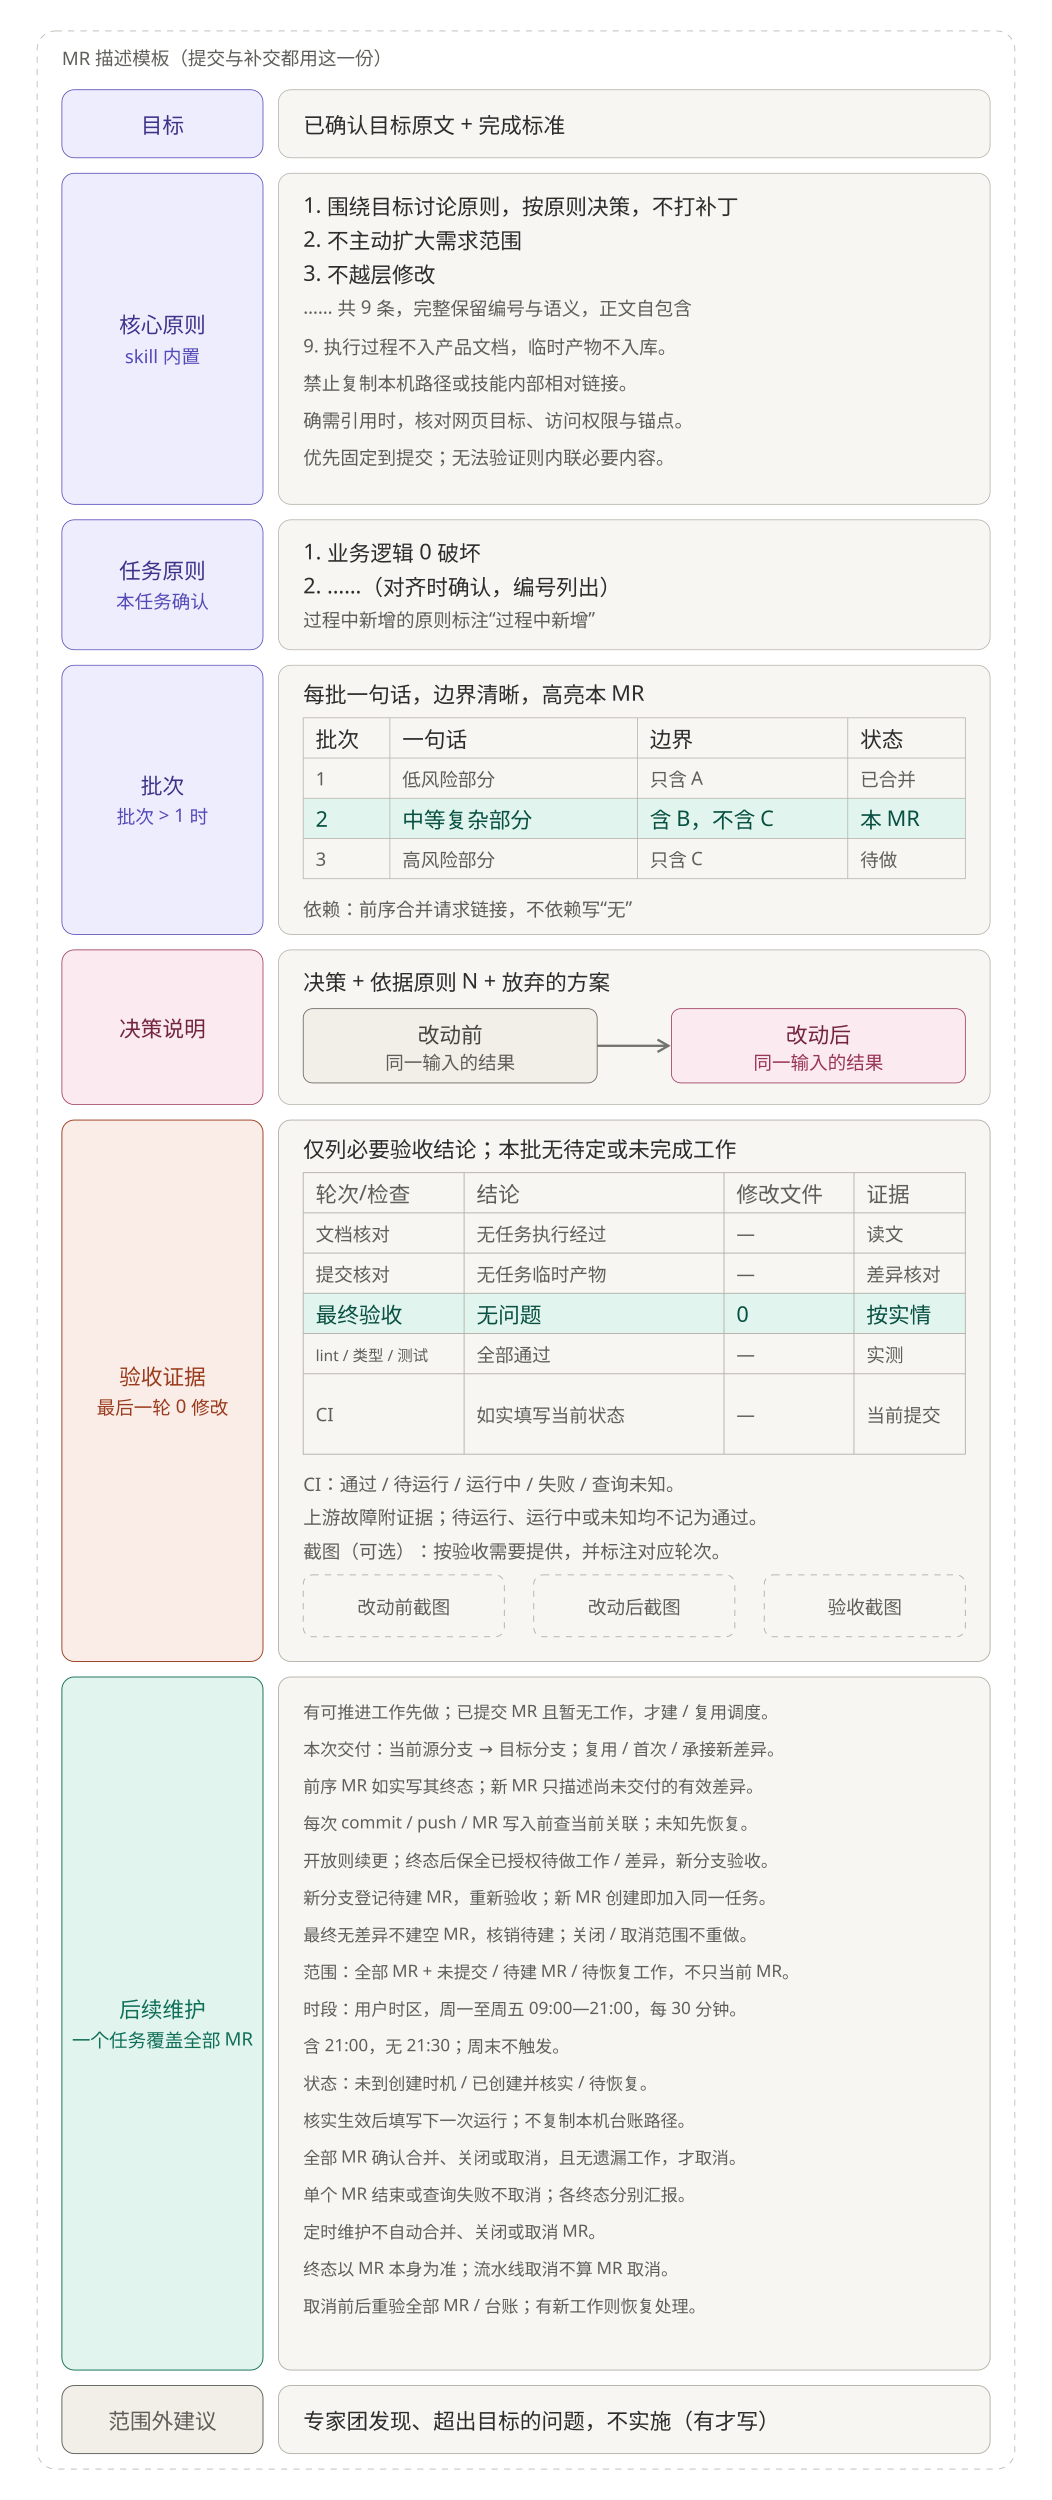
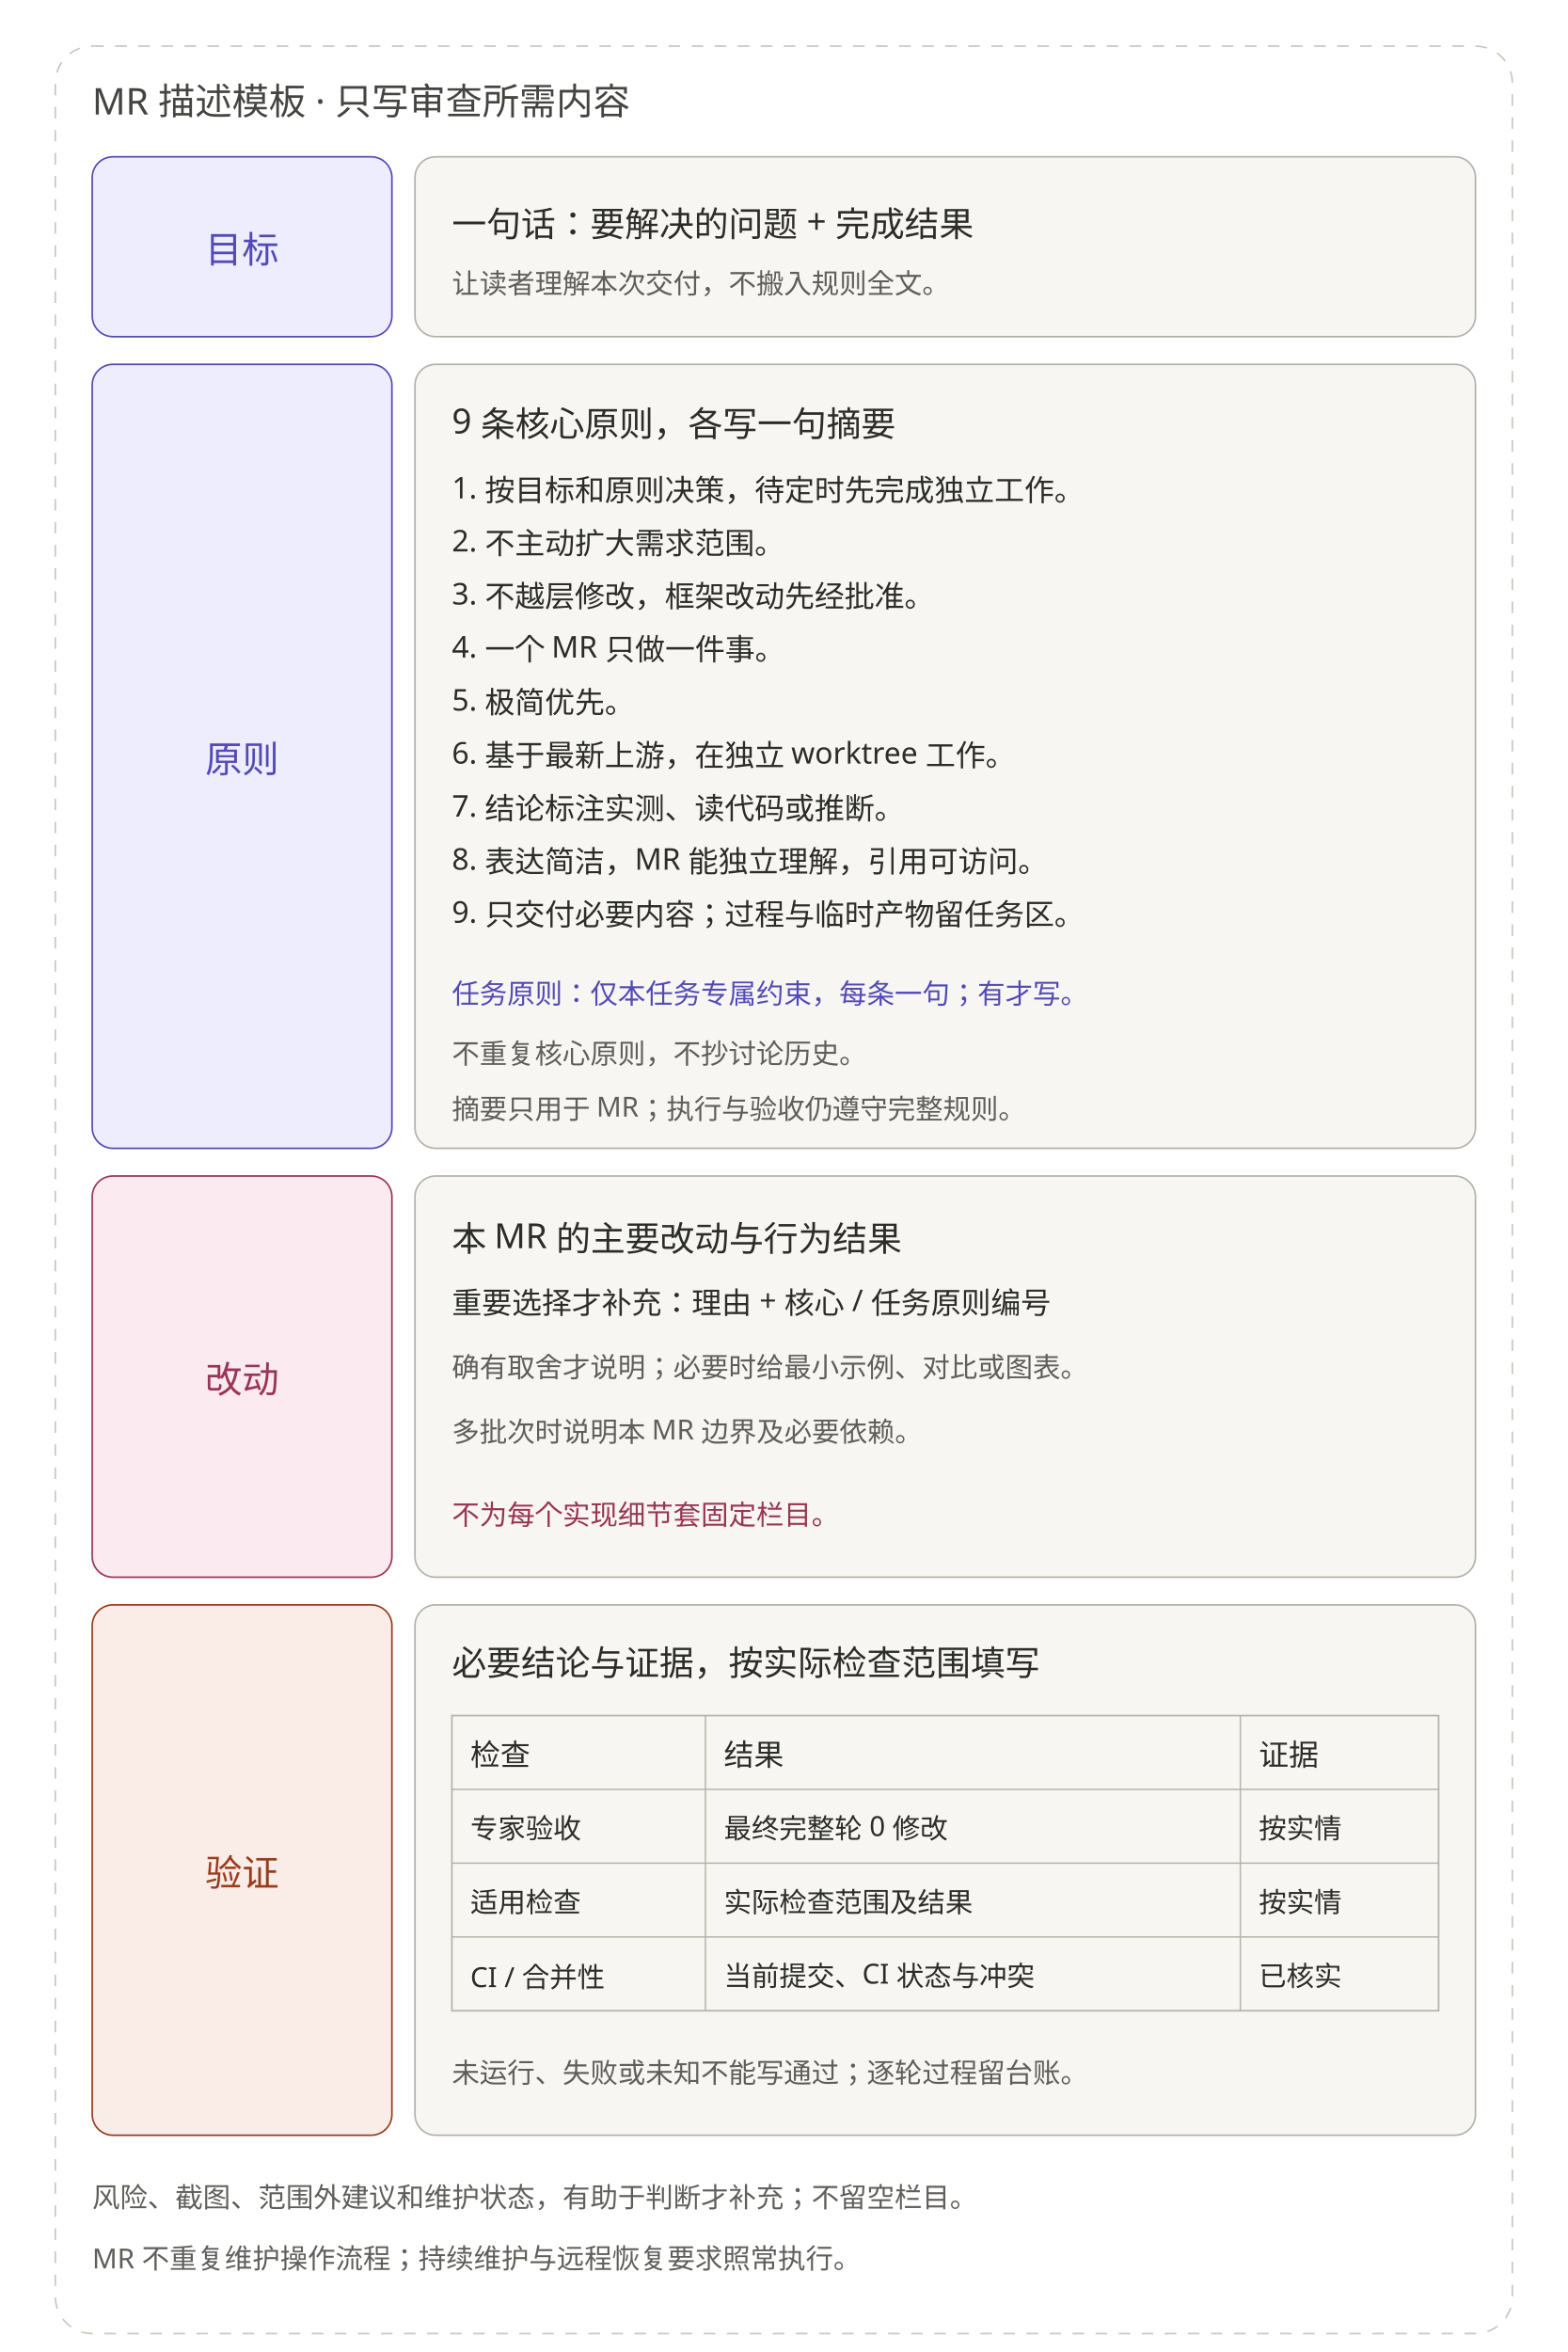
- <svg xmlns="http://www.w3.org/2000/svg" width="680" height="1616" viewBox="0 0 680 1616" role="img">
-   <defs>
-     <marker id="arrow" viewBox="0 0 10 10" refX="8" refY="5" markerWidth="6" markerHeight="6" orient="auto-start-reverse">
-       <path d="M2 1L8 5L2 9" fill="none" stroke="#73726C" stroke-width="1.5" stroke-linecap="round" stroke-linejoin="round" style="stroke:#73726C;stroke-width:1.5;fill:none;stroke-opacity:1" stroke-opacity="1" />
-     </marker>
-   </defs>
-   <rect x="0" y="0" width="680" height="1616" fill="#FFFFFF" style="fill:#FFFFFF" />
-   <rect x="24" y="20" width="632" height="1576" rx="12" fill="none" stroke="#B4B2A9" stroke-width="0.5" stroke-dasharray="4 4" style="stroke:#B4B2A9;stroke-width:0.5;stroke-dasharray:4 4;fill:none;stroke-opacity:1" stroke-opacity="1" />
-   <text x="40" y="42" text-anchor="start" font-size="12px" fill="#5F5E5A" font-family="STHeiti" style="fill:#5F5E5A;font-size:12px;font-family:STHeiti">MR 描述模板（提交与补交都用这一份）</text>
-   <g>
-     <rect x="40" y="58" width="130" height="44" rx="8" stroke-width="0.5" fill="#EEEDFE" stroke="#534AB7" style="stroke:#534AB7;stroke-width:0.5;fill:#EEEDFE;stroke-opacity:1" stroke-opacity="1" />
-     <text x="105" y="80" text-anchor="middle" dominant-baseline="central" font-size="14px" font-weight="500" fill="#3C3489" font-family="STHeiti" style="fill:#3C3489;font-size:14px;font-weight:500;font-family:STHeiti">目标</text>
-   </g>
-   <rect x="180" y="58" width="460" height="44" rx="8" stroke-width="0.5" fill="#F7F6F2" stroke="#B4B2A9" style="stroke:#B4B2A9;stroke-width:0.5;fill:#F7F6F2;stroke-opacity:1" stroke-opacity="1" />
-   <text x="196" y="80" text-anchor="start" dominant-baseline="central" font-size="14px" fill="#2C2C2A" font-family="STHeiti" style="fill:#2C2C2A;font-size:14px;font-family:STHeiti">已确认目标原文 + 完成标准</text>
-   <g>
-     <rect x="40" y="112" width="130" height="214" rx="8" stroke-width="0.5" fill="#EEEDFE" stroke="#534AB7" style="stroke:#534AB7;stroke-width:0.5;fill:#EEEDFE;stroke-opacity:1" stroke-opacity="1" />
-     <text x="105" y="209" text-anchor="middle" dominant-baseline="central" font-size="14px" font-weight="500" fill="#3C3489" font-family="STHeiti" style="fill:#3C3489;font-size:14px;font-weight:500;font-family:STHeiti">核心原则</text>
-     <text x="105" y="229" text-anchor="middle" dominant-baseline="central" font-size="12px" fill="#534AB7" font-family="STHeiti" style="fill:#534AB7;font-size:12px;font-family:STHeiti">skill 内置</text>
-   </g>
-   <rect x="180" y="112" width="460" height="214" rx="8" stroke-width="0.5" fill="#F7F6F2" stroke="#B4B2A9" style="stroke:#B4B2A9;stroke-width:0.5;fill:#F7F6F2;stroke-opacity:1" stroke-opacity="1" />
-   <text x="196" y="132" text-anchor="start" dominant-baseline="central" font-size="14px" fill="#2C2C2A" font-family="STHeiti" style="fill:#2C2C2A;font-size:14px;font-family:STHeiti">1. 围绕目标讨论原则，按原则决策，不打补丁</text>
-   <text x="196" y="154" text-anchor="start" dominant-baseline="central" font-size="14px" fill="#2C2C2A" font-family="STHeiti" style="fill:#2C2C2A;font-size:14px;font-family:STHeiti">2. 不主动扩大需求范围</text>
-   <text x="196" y="176" text-anchor="start" dominant-baseline="central" font-size="14px" fill="#2C2C2A" font-family="STHeiti" style="fill:#2C2C2A;font-size:14px;font-family:STHeiti">3. 不越层修改</text>
-   <text x="196" y="198" text-anchor="start" dominant-baseline="central" font-size="12px" fill="#5F5E5A" font-family="STHeiti" style="fill:#5F5E5A;font-size:12px;font-family:STHeiti">…… 共 9 条，完整保留编号与语义，正文自包含</text>
-   <g>
-     <rect x="40" y="336" width="130" height="84" rx="8" stroke-width="0.5" fill="#EEEDFE" stroke="#534AB7" style="stroke:#534AB7;stroke-width:0.5;fill:#EEEDFE;stroke-opacity:1" stroke-opacity="1" />
-     <text x="105" y="368" text-anchor="middle" dominant-baseline="central" font-size="14px" font-weight="500" fill="#3C3489" font-family="STHeiti" style="fill:#3C3489;font-size:14px;font-weight:500;font-family:STHeiti">任务原则</text>
-     <text x="105" y="388" text-anchor="middle" dominant-baseline="central" font-size="12px" fill="#534AB7" font-family="STHeiti" style="fill:#534AB7;font-size:12px;font-family:STHeiti">本任务确认</text>
-   </g>
-   <rect x="180" y="336" width="460" height="84" rx="8" stroke-width="0.5" fill="#F7F6F2" stroke="#B4B2A9" style="stroke:#B4B2A9;stroke-width:0.5;fill:#F7F6F2;stroke-opacity:1" stroke-opacity="1" />
-   <text x="196" y="356" text-anchor="start" dominant-baseline="central" font-size="14px" fill="#2C2C2A" font-family="STHeiti" style="fill:#2C2C2A;font-size:14px;font-family:STHeiti">1. 业务逻辑 0 破坏</text>
-   <text x="196" y="378" text-anchor="start" dominant-baseline="central" font-size="14px" fill="#2C2C2A" font-family="STHeiti" style="fill:#2C2C2A;font-size:14px;font-family:STHeiti">2. ……（对齐时确认，编号列出）</text>
-   <text x="196" y="400" text-anchor="start" dominant-baseline="central" font-size="12px" fill="#5F5E5A" font-family="STHeiti" style="fill:#5F5E5A;font-size:12px;font-family:STHeiti">过程中新增的原则标注“过程中新增”</text>
-   <g>
-     <rect x="40" y="430" width="130" height="174" rx="8" stroke-width="0.5" fill="#EEEDFE" stroke="#534AB7" style="stroke:#534AB7;stroke-width:0.5;fill:#EEEDFE;stroke-opacity:1" stroke-opacity="1" />
-     <text x="105" y="507" text-anchor="middle" dominant-baseline="central" font-size="14px" font-weight="500" fill="#3C3489" font-family="STHeiti" style="fill:#3C3489;font-size:14px;font-weight:500;font-family:STHeiti">批次</text>
-     <text x="105" y="527" text-anchor="middle" dominant-baseline="central" font-size="12px" fill="#534AB7" font-family="STHeiti" style="fill:#534AB7;font-size:12px;font-family:STHeiti">批次 &gt; 1 时</text>
-   </g>
-   <rect x="180" y="430" width="460" height="174" rx="8" stroke-width="0.5" fill="#F7F6F2" stroke="#B4B2A9" style="stroke:#B4B2A9;stroke-width:0.5;fill:#F7F6F2;stroke-opacity:1" stroke-opacity="1" />
-   <text x="196" y="448" text-anchor="start" dominant-baseline="central" font-size="14px" fill="#2C2C2A" font-family="STHeiti" style="fill:#2C2C2A;font-size:14px;font-family:STHeiti">每批一句话，边界清晰，高亮本 MR</text>
-   <rect x="196" y="516" width="428" height="26" stroke-width="0" fill="#E1F5EE" stroke="#0F6E56" style="stroke:#0F6E56;stroke-width:0;fill:#E1F5EE;stroke-opacity:1" stroke-opacity="1" />
-   <rect x="196" y="464" width="428" height="104" stroke="#B4B2A9" stroke-width="0.5" fill="none" style="stroke:#B4B2A9;stroke-width:0.5;fill:none;stroke-opacity:1" stroke-opacity="1" />
-   <line x1="196" y1="490" x2="624" y2="490" stroke="#B4B2A9" stroke-width="0.5" fill="none" style="stroke:#B4B2A9;stroke-width:0.5;fill:none;stroke-opacity:1" stroke-opacity="1" />
-   <line x1="196" y1="516" x2="624" y2="516" stroke="#B4B2A9" stroke-width="0.5" fill="none" style="stroke:#B4B2A9;stroke-width:0.5;fill:none;stroke-opacity:1" stroke-opacity="1" />
-   <line x1="196" y1="542" x2="624" y2="542" stroke="#B4B2A9" stroke-width="0.5" fill="none" style="stroke:#B4B2A9;stroke-width:0.5;fill:none;stroke-opacity:1" stroke-opacity="1" />
-   <line x1="252" y1="464" x2="252" y2="568" stroke="#B4B2A9" stroke-width="0.5" fill="none" style="stroke:#B4B2A9;stroke-width:0.5;fill:none;stroke-opacity:1" stroke-opacity="1" />
-   <line x1="412" y1="464" x2="412" y2="568" stroke="#B4B2A9" stroke-width="0.5" fill="none" style="stroke:#B4B2A9;stroke-width:0.5;fill:none;stroke-opacity:1" stroke-opacity="1" />
-   <line x1="548" y1="464" x2="548" y2="568" stroke="#B4B2A9" stroke-width="0.5" fill="none" style="stroke:#B4B2A9;stroke-width:0.5;fill:none;stroke-opacity:1" stroke-opacity="1" />
-   <text x="204" y="477" dominant-baseline="central" font-size="14px" font-weight="500" fill="#2C2C2A" font-family="STHeiti" style="fill:#2C2C2A;font-size:14px;font-weight:500;font-family:STHeiti">批次</text>
-   <text x="260" y="477" dominant-baseline="central" font-size="14px" font-weight="500" fill="#2C2C2A" font-family="STHeiti" style="fill:#2C2C2A;font-size:14px;font-weight:500;font-family:STHeiti">一句话</text>
-   <text x="420" y="477" dominant-baseline="central" font-size="14px" font-weight="500" fill="#2C2C2A" font-family="STHeiti" style="fill:#2C2C2A;font-size:14px;font-weight:500;font-family:STHeiti">边界</text>
-   <text x="556" y="477" dominant-baseline="central" font-size="14px" font-weight="500" fill="#2C2C2A" font-family="STHeiti" style="fill:#2C2C2A;font-size:14px;font-weight:500;font-family:STHeiti">状态</text>
-   <text x="204" y="503" dominant-baseline="central" font-size="12px" fill="#5F5E5A" font-family="STHeiti" style="fill:#5F5E5A;font-size:12px;font-family:STHeiti">1</text>
-   <text x="260" y="503" dominant-baseline="central" font-size="12px" fill="#5F5E5A" font-family="STHeiti" style="fill:#5F5E5A;font-size:12px;font-family:STHeiti">低风险部分</text>
-   <text x="420" y="503" dominant-baseline="central" font-size="12px" fill="#5F5E5A" font-family="STHeiti" style="fill:#5F5E5A;font-size:12px;font-family:STHeiti">只含 A</text>
-   <text x="556" y="503" dominant-baseline="central" font-size="12px" fill="#5F5E5A" font-family="STHeiti" style="fill:#5F5E5A;font-size:12px;font-family:STHeiti">已合并</text>
-   <g>
-     <text x="204" y="529" dominant-baseline="central" font-size="14px" font-weight="500" fill="#085041" font-family="STHeiti" style="fill:#085041;font-size:14px;font-weight:500;font-family:STHeiti">2</text>
-     <text x="260" y="529" dominant-baseline="central" font-size="14px" font-weight="500" fill="#085041" font-family="STHeiti" style="fill:#085041;font-size:14px;font-weight:500;font-family:STHeiti">中等复杂部分</text>
-     <text x="420" y="529" dominant-baseline="central" font-size="14px" font-weight="500" fill="#085041" font-family="STHeiti" style="fill:#085041;font-size:14px;font-weight:500;font-family:STHeiti">含 B，不含 C</text>
-     <text x="556" y="529" dominant-baseline="central" font-size="14px" font-weight="500" fill="#085041" font-family="STHeiti" style="fill:#085041;font-size:14px;font-weight:500;font-family:STHeiti">本 MR</text>
-   </g>
-   <text x="204" y="555" dominant-baseline="central" font-size="12px" fill="#5F5E5A" font-family="STHeiti" style="fill:#5F5E5A;font-size:12px;font-family:STHeiti">3</text>
-   <text x="260" y="555" dominant-baseline="central" font-size="12px" fill="#5F5E5A" font-family="STHeiti" style="fill:#5F5E5A;font-size:12px;font-family:STHeiti">高风险部分</text>
-   <text x="420" y="555" dominant-baseline="central" font-size="12px" fill="#5F5E5A" font-family="STHeiti" style="fill:#5F5E5A;font-size:12px;font-family:STHeiti">只含 C</text>
-   <text x="556" y="555" dominant-baseline="central" font-size="12px" fill="#5F5E5A" font-family="STHeiti" style="fill:#5F5E5A;font-size:12px;font-family:STHeiti">待做</text>
-   <text x="196" y="587" text-anchor="start" dominant-baseline="central" font-size="12px" fill="#5F5E5A" font-family="STHeiti" style="fill:#5F5E5A;font-size:12px;font-family:STHeiti">依赖：前序合并请求链接，不依赖写“无”</text>
-   <g>
-     <rect x="40" y="614" width="130" height="100" rx="8" stroke-width="0.5" fill="#FBEAF0" stroke="#993556" style="stroke:#993556;stroke-width:0.5;fill:#FBEAF0;stroke-opacity:1" stroke-opacity="1" />
-     <text x="105" y="664" text-anchor="middle" dominant-baseline="central" font-size="14px" font-weight="500" fill="#72243E" font-family="STHeiti" style="fill:#72243E;font-size:14px;font-weight:500;font-family:STHeiti">决策说明</text>
-   </g>
-   <rect x="180" y="614" width="460" height="100" rx="8" stroke-width="0.5" fill="#F7F6F2" stroke="#B4B2A9" style="stroke:#B4B2A9;stroke-width:0.5;fill:#F7F6F2;stroke-opacity:1" stroke-opacity="1" />
-   <text x="196" y="634" text-anchor="start" dominant-baseline="central" font-size="14px" fill="#2C2C2A" font-family="STHeiti" style="fill:#2C2C2A;font-size:14px;font-family:STHeiti">决策 + 依据原则 N + 放弃的方案</text>
-   <g>
-     <rect x="196" y="652" width="190" height="48" rx="6" stroke-width="0.5" fill="#F1EFE8" stroke="#5F5E5A" style="stroke:#5F5E5A;stroke-width:0.5;fill:#F1EFE8;stroke-opacity:1" stroke-opacity="1" />
-     <text x="291" y="668" text-anchor="middle" dominant-baseline="central" font-size="14px" font-weight="500" fill="#444441" font-family="STHeiti" style="fill:#444441;font-size:14px;font-weight:500;font-family:STHeiti">改动前</text>
-     <text x="291" y="686" text-anchor="middle" dominant-baseline="central" font-size="12px" fill="#5F5E5A" font-family="STHeiti" style="fill:#5F5E5A;font-size:12px;font-family:STHeiti">同一输入的结果</text>
-   </g>
-   <line x1="386" y1="676" x2="432" y2="676" stroke="#73726C" stroke-width="1.5" fill="none" style="stroke:#73726C;stroke-width:1.5;fill:none;stroke-opacity:1" stroke-opacity="1" />
-   <g>
-     <rect x="434" y="652" width="190" height="48" rx="6" stroke-width="0.5" fill="#FBEAF0" stroke="#993556" style="stroke:#993556;stroke-width:0.5;fill:#FBEAF0;stroke-opacity:1" stroke-opacity="1" />
-     <text x="529" y="668" text-anchor="middle" dominant-baseline="central" font-size="14px" font-weight="500" fill="#72243E" font-family="STHeiti" style="fill:#72243E;font-size:14px;font-weight:500;font-family:STHeiti">改动后</text>
-     <text x="529" y="686" text-anchor="middle" dominant-baseline="central" font-size="12px" fill="#993556" font-family="STHeiti" style="fill:#993556;font-size:12px;font-family:STHeiti">同一输入的结果</text>
-   </g>
-   <line x1="196" y1="784" x2="624" y2="784" stroke="#B4B2A9" stroke-width="0.5" fill="none" style="stroke:#B4B2A9;stroke-width:0.5;fill:none;stroke-opacity:1" stroke-opacity="1" />
-   <line x1="196" y1="810" x2="624" y2="810" stroke="#B4B2A9" stroke-width="0.5" fill="none" style="stroke:#B4B2A9;stroke-width:0.5;fill:none;stroke-opacity:1" stroke-opacity="1" />
-   <line x1="196" y1="836" x2="624" y2="836" stroke="#B4B2A9" stroke-width="0.5" fill="none" style="stroke:#B4B2A9;stroke-width:0.5;fill:none;stroke-opacity:1" stroke-opacity="1" />
-   <line x1="196" y1="862" x2="624" y2="862" stroke="#B4B2A9" stroke-width="0.5" fill="none" style="stroke:#B4B2A9;stroke-width:0.5;fill:none;stroke-opacity:1" stroke-opacity="1" />
-   <line x1="196" y1="888" x2="624" y2="888" stroke="#B4B2A9" stroke-width="0.5" fill="none" style="stroke:#B4B2A9;stroke-width:0.5;fill:none;stroke-opacity:1" stroke-opacity="1" />
-   <line x1="300" y1="758" x2="300" y2="914" stroke="#B4B2A9" stroke-width="0.5" fill="none" style="stroke:#B4B2A9;stroke-width:0.5;fill:none;stroke-opacity:1" stroke-opacity="1" />
-   <line x1="468" y1="758" x2="468" y2="914" stroke="#B4B2A9" stroke-width="0.5" fill="none" style="stroke:#B4B2A9;stroke-width:0.5;fill:none;stroke-opacity:1" stroke-opacity="1" />
-   <line x1="552" y1="758" x2="552" y2="914" stroke="#B4B2A9" stroke-width="0.5" fill="none" style="stroke:#B4B2A9;stroke-width:0.5;fill:none;stroke-opacity:1" stroke-opacity="1" />
-   <text x="196" y="223" text-anchor="start" dominant-baseline="central" font-size="12px" fill="#5F5E5A" font-family="STHeiti" style="fill:#5F5E5A;font-size:12px;font-family:STHeiti">9. 执行过程不入产品文档，临时产物不入库。</text>
-   <text x="196" y="247" text-anchor="start" dominant-baseline="central" font-size="12px" fill="#5F5E5A" font-family="STHeiti" style="fill:#5F5E5A;font-size:12px;font-family:STHeiti">禁止复制本机路径或技能内部相对链接。</text>
-   <text x="196" y="271" text-anchor="start" dominant-baseline="central" font-size="12px" fill="#5F5E5A" font-family="STHeiti" style="fill:#5F5E5A;font-size:12px;font-family:STHeiti">确需引用时，核对网页目标、访问权限与锚点。</text>
-   <text x="196" y="295" text-anchor="start" dominant-baseline="central" font-size="12px" fill="#5F5E5A" font-family="STHeiti" style="fill:#5F5E5A;font-size:12px;font-family:STHeiti">优先固定到提交；无法验证则内联必要内容。</text>
-   <path d="M425 672 L432 676 L425 680" fill="none" stroke="#73726C" stroke-width="1.5" />
-   <rect x="40" y="724" width="130" height="350" rx="8" fill="#FAECE7" stroke="#993C1D" stroke-width="0.6" />
-   <rect x="180" y="724" width="460" height="350" rx="8" fill="#F7F6F2" stroke="#B4B2A9" stroke-width="0.6" />
-   <text x="105" y="889.0" text-anchor="middle" dominant-baseline="central" font-family="STHeiti" font-size="14px" font-weight="500" fill="#993C1D">验收证据</text>
-   <text x="105" y="909.0" text-anchor="middle" dominant-baseline="central" font-family="STHeiti" font-size="12px" font-weight="400" fill="#993C1D">最后一轮 0 修改</text>
-   <text x="196" y="742" text-anchor="start" dominant-baseline="central" font-family="STHeiti" font-size="14px" font-weight="400" fill="#2C2C2A">仅列必要验收结论；本批无待定或未完成工作</text>
-   <rect x="196" y="836" width="428" height="26" rx="0" fill="#E1F5EE" stroke="#E1F5EE" stroke-width="0.6" />
-   <rect x="196" y="758" width="428" height="182" fill="none" stroke="#B4B2A9" stroke-width="0.6" />
-   <line x1="196" y1="784" x2="624" y2="784" stroke="#B4B2A9" stroke-width="0.6" />
-   <line x1="196" y1="810" x2="624" y2="810" stroke="#B4B2A9" stroke-width="0.6" />
-   <line x1="196" y1="836" x2="624" y2="836" stroke="#B4B2A9" stroke-width="0.6" />
-   <line x1="196" y1="862" x2="624" y2="862" stroke="#B4B2A9" stroke-width="0.6" />
-   <line x1="196" y1="888" x2="624" y2="888" stroke="#B4B2A9" stroke-width="0.6" />
-   <line x1="300" y1="758" x2="300" y2="940" stroke="#B4B2A9" stroke-width="0.6" />
-   <line x1="468" y1="758" x2="468" y2="940" stroke="#B4B2A9" stroke-width="0.6" />
-   <line x1="552" y1="758" x2="552" y2="940" stroke="#B4B2A9" stroke-width="0.6" />
-   <text x="204" y="771" text-anchor="start" dominant-baseline="central" font-family="STHeiti" font-size="14px" font-weight="500" fill="#5F5E5A">轮次/检查</text>
-   <text x="308" y="771" text-anchor="start" dominant-baseline="central" font-family="STHeiti" font-size="14px" font-weight="500" fill="#5F5E5A">结论</text>
-   <text x="476" y="771" text-anchor="start" dominant-baseline="central" font-family="STHeiti" font-size="14px" font-weight="500" fill="#5F5E5A">修改文件</text>
-   <text x="560" y="771" text-anchor="start" dominant-baseline="central" font-family="STHeiti" font-size="14px" font-weight="500" fill="#5F5E5A">证据</text>
-   <text x="204" y="797" text-anchor="start" dominant-baseline="central" font-family="STHeiti" font-size="12px" font-weight="400" fill="#5F5E5A">文档核对</text>
-   <text x="308" y="797" text-anchor="start" dominant-baseline="central" font-family="STHeiti" font-size="12px" font-weight="400" fill="#5F5E5A">无任务执行经过</text>
-   <text x="476" y="797" text-anchor="start" dominant-baseline="central" font-family="STHeiti" font-size="12px" font-weight="400" fill="#5F5E5A">—</text>
-   <text x="560" y="797" text-anchor="start" dominant-baseline="central" font-family="STHeiti" font-size="12px" font-weight="400" fill="#5F5E5A">读文</text>
-   <text x="204" y="823" text-anchor="start" dominant-baseline="central" font-family="STHeiti" font-size="12px" font-weight="400" fill="#5F5E5A">提交核对</text>
-   <text x="308" y="823" text-anchor="start" dominant-baseline="central" font-family="STHeiti" font-size="12px" font-weight="400" fill="#5F5E5A">无任务临时产物</text>
-   <text x="476" y="823" text-anchor="start" dominant-baseline="central" font-family="STHeiti" font-size="12px" font-weight="400" fill="#5F5E5A">—</text>
-   <text x="560" y="823" text-anchor="start" dominant-baseline="central" font-family="STHeiti" font-size="12px" font-weight="400" fill="#5F5E5A">差异核对</text>
-   <text x="204" y="849" text-anchor="start" dominant-baseline="central" font-family="STHeiti" font-size="14px" font-weight="500" fill="#085041">最终验收</text>
-   <text x="308" y="849" text-anchor="start" dominant-baseline="central" font-family="STHeiti" font-size="14px" font-weight="500" fill="#085041">无问题</text>
-   <text x="476" y="849" text-anchor="start" dominant-baseline="central" font-family="STHeiti" font-size="14px" font-weight="500" fill="#085041">0</text>
-   <text x="560" y="849" text-anchor="start" dominant-baseline="central" font-family="STHeiti" font-size="14px" font-weight="500" fill="#085041">按实情</text>
-   <text x="204" y="875" text-anchor="start" dominant-baseline="central" font-family="STHeiti" font-size="10px" font-weight="400" fill="#5F5E5A">lint / 类型 / 测试</text>
-   <text x="308" y="875" text-anchor="start" dominant-baseline="central" font-family="STHeiti" font-size="12px" font-weight="400" fill="#5F5E5A">全部通过</text>
-   <text x="476" y="875" text-anchor="start" dominant-baseline="central" font-family="STHeiti" font-size="12px" font-weight="400" fill="#5F5E5A">—</text>
-   <text x="560" y="875" text-anchor="start" dominant-baseline="central" font-family="STHeiti" font-size="12px" font-weight="400" fill="#5F5E5A">实测</text>
-   <text x="204" y="914" text-anchor="start" dominant-baseline="central" font-family="STHeiti" font-size="12px" font-weight="400" fill="#5F5E5A">CI</text>
-   <text x="308" y="914" text-anchor="start" dominant-baseline="central" font-family="STHeiti" font-size="12px" font-weight="400" fill="#5F5E5A">如实填写当前状态</text>
-   <text x="476" y="914" text-anchor="start" dominant-baseline="central" font-family="STHeiti" font-size="12px" font-weight="400" fill="#5F5E5A">—</text>
-   <text x="560" y="914" text-anchor="start" dominant-baseline="central" font-family="STHeiti" font-size="12px" font-weight="400" fill="#5F5E5A">当前提交</text>
-   <text x="196" y="958" text-anchor="start" dominant-baseline="central" font-family="STHeiti" font-size="12px" font-weight="400" fill="#5F5E5A">CI：通过 / 待运行 / 运行中 / 失败 / 查询未知。</text>
-   <text x="196" y="980" text-anchor="start" dominant-baseline="central" font-family="STHeiti" font-size="12px" font-weight="400" fill="#5F5E5A">上游故障附证据；待运行、运行中或未知均不记为通过。</text>
-   <text x="196" y="1002" text-anchor="start" dominant-baseline="central" font-family="STHeiti" font-size="12px" font-weight="400" fill="#5F5E5A">截图（可选）：按验收需要提供，并标注对应轮次。</text>
-   <rect x="196" y="1018" width="130" height="40" rx="6" fill="none" stroke="#B4B2A9" stroke-width="0.6" stroke-dasharray="4 4" />
-   <text x="261" y="1038" text-anchor="middle" dominant-baseline="central" font-family="STHeiti" font-size="12px" font-weight="400" fill="#5F5E5A">改动前截图</text>
-   <rect x="345" y="1018" width="130" height="40" rx="6" fill="none" stroke="#B4B2A9" stroke-width="0.6" stroke-dasharray="4 4" />
-   <text x="410" y="1038" text-anchor="middle" dominant-baseline="central" font-family="STHeiti" font-size="12px" font-weight="400" fill="#5F5E5A">改动后截图</text>
-   <rect x="494" y="1018" width="130" height="40" rx="6" fill="none" stroke="#B4B2A9" stroke-width="0.6" stroke-dasharray="4 4" />
-   <text x="559" y="1038" text-anchor="middle" dominant-baseline="central" font-family="STHeiti" font-size="12px" font-weight="400" fill="#5F5E5A">验收截图</text>
-   <rect x="40" y="1084" width="130" height="448" rx="8" fill="#E1F5EE" stroke="#0F6E56" stroke-width="0.6" />
-   <rect x="180" y="1084" width="460" height="448" rx="8" fill="#F7F6F2" stroke="#B4B2A9" stroke-width="0.6" />
-   <text x="105" y="1298.0" text-anchor="middle" dominant-baseline="central" font-family="STHeiti" font-size="14px" font-weight="500" fill="#0F6E56">后续维护</text>
-   <text x="105" y="1318.0" text-anchor="middle" dominant-baseline="central" font-family="STHeiti" font-size="12px" font-weight="400" fill="#0F6E56">一个任务覆盖全部 MR</text>
-   <rect x="40" y="1542.0" width="130" height="44" rx="8" fill="#F1EFE8" stroke="#5F5E5A" stroke-width="0.6" />
-   <rect x="180" y="1542.0" width="460" height="44" rx="8" fill="#F7F6F2" stroke="#B4B2A9" stroke-width="0.6" />
-   <text x="105" y="1564.0" text-anchor="middle" dominant-baseline="central" font-family="STHeiti" font-size="14px" font-weight="500" fill="#5F5E5A">范围外建议</text>
-   <text x="196" y="1564.0" text-anchor="start" dominant-baseline="central" font-family="STHeiti" font-size="14px" font-weight="400" fill="#2C2C2A">专家团发现、超出目标的问题，不实施（有才写）</text>
-   <text x="196" y="1106" text-anchor="start" dominant-baseline="central" font-size="11px" font-family="STHeiti" fill="#5F5E5A" font-weight="400">有可推进工作先做；已提交 MR 且暂无工作，才建 / 复用调度。</text>
-   <text x="196" y="1130" text-anchor="start" dominant-baseline="central" font-size="11px" font-family="STHeiti" fill="#5F5E5A" font-weight="400">本次交付：当前源分支 → 目标分支；复用 / 首次 / 承接新差异。</text>
-   <text x="196" y="1154" text-anchor="start" dominant-baseline="central" font-size="11px" font-family="STHeiti" fill="#5F5E5A" font-weight="400">前序 MR 如实写其终态；新 MR 只描述尚未交付的有效差异。</text>
-   <text x="196" y="1178" text-anchor="start" dominant-baseline="central" font-size="11px" font-family="STHeiti" fill="#5F5E5A" font-weight="400">每次 commit / push / MR 写入前查当前关联；未知先恢复。</text>
-   <text x="196" y="1202" text-anchor="start" dominant-baseline="central" font-size="11px" font-family="STHeiti" fill="#5F5E5A" font-weight="400">开放则续更；终态后保全已授权待做工作 / 差异，新分支验收。</text>
-   <text x="196" y="1226" text-anchor="start" dominant-baseline="central" font-size="11px" font-family="STHeiti" fill="#5F5E5A" font-weight="400">新分支登记待建 MR，重新验收；新 MR 创建即加入同一任务。</text>
-   <text x="196" y="1250" text-anchor="start" dominant-baseline="central" font-size="11px" font-family="STHeiti" fill="#5F5E5A" font-weight="400">最终无差异不建空 MR，核销待建；关闭 / 取消范围不重做。</text>
-   <text x="196" y="1274" text-anchor="start" dominant-baseline="central" font-size="11px" font-family="STHeiti" fill="#5F5E5A" font-weight="400">范围：全部 MR + 未提交 / 待建 MR / 待恢复工作，不只当前 MR。</text>
-   <text x="196" y="1298" text-anchor="start" dominant-baseline="central" font-size="11px" font-family="STHeiti" fill="#5F5E5A" font-weight="400">时段：用户时区，周一至周五 09:00—21:00，每 30 分钟。</text>
-   <text x="196" y="1322" text-anchor="start" dominant-baseline="central" font-size="11px" font-family="STHeiti" fill="#5F5E5A" font-weight="400">含 21:00，无 21:30；周末不触发。</text>
-   <text x="196" y="1346" text-anchor="start" dominant-baseline="central" font-size="11px" font-family="STHeiti" fill="#5F5E5A" font-weight="400">状态：未到创建时机 / 已创建并核实 / 待恢复。</text>
-   <text x="196" y="1370" text-anchor="start" dominant-baseline="central" font-size="11px" font-family="STHeiti" fill="#5F5E5A" font-weight="400">核实生效后填写下一次运行；不复制本机台账路径。</text>
-   <text x="196" y="1394" text-anchor="start" dominant-baseline="central" font-size="11px" font-family="STHeiti" fill="#5F5E5A" font-weight="400">全部 MR 确认合并、关闭或取消，且无遗漏工作，才取消。</text>
-   <text x="196" y="1418" text-anchor="start" dominant-baseline="central" font-size="11px" font-family="STHeiti" fill="#5F5E5A" font-weight="400">单个 MR 结束或查询失败不取消；各终态分别汇报。</text>
-   <text x="196" y="1442" text-anchor="start" dominant-baseline="central" font-size="11px" font-family="STHeiti" fill="#5F5E5A" font-weight="400">定时维护不自动合并、关闭或取消 MR。</text>
-   <text x="196" y="1466" text-anchor="start" dominant-baseline="central" font-size="11px" font-family="STHeiti" fill="#5F5E5A" font-weight="400">终态以 MR 本身为准；流水线取消不算 MR 取消。</text>
-   <text x="196" y="1490" text-anchor="start" dominant-baseline="central" font-size="11px" font-family="STHeiti" fill="#5F5E5A" font-weight="400">取消前后重验全部 MR / 台账；有新工作则恢复处理。</text>
+ <svg xmlns="http://www.w3.org/2000/svg" width="680" height="1020" viewBox="0 0 680 1020">
+   <rect x="0" y="0" width="680" height="1020" fill="white" stroke="white" stroke-width="0.7" rx="0" />
+   <rect x="24" y="20" width="632" height="992" fill="none" stroke="#C9C7BD" stroke-width="0.7" rx="16" stroke-dasharray="5 5" />
+   <text x="40" y="42" font-family="STHeiti" font-size="16" fill="#444441" font-weight="500" text-anchor="start" dominant-baseline="central">MR 描述模板 · 只写审查所需内容</text>
+   <rect x="40" y="68" width="130" height="78" fill="#EEEDFE" stroke="#534AB7" stroke-width="0.7" rx="9" />
+   <rect x="180" y="68" width="460" height="78" fill="#F7F6F2" stroke="#B4B2A9" stroke-width="0.7" rx="9" />
+   <text x="105" y="107.0" font-family="STHeiti" font-size="16" fill="#534AB7" font-weight="500" text-anchor="middle" dominant-baseline="central">目标</text>
+   <text x="196" y="96" font-family="STHeiti" font-size="15" fill="#2C2C2A" font-weight="500" text-anchor="start" dominant-baseline="central">一句话：要解决的问题 + 完成结果</text>
+   <text x="196" y="122" font-family="STHeiti" font-size="12" fill="#5F5E5A" font-weight="400" text-anchor="start" dominant-baseline="central">让读者理解本次交付，不搬入规则全文。</text>
+   <rect x="40" y="158" width="130" height="340" fill="#EEEDFE" stroke="#534AB7" stroke-width="0.7" rx="9" />
+   <rect x="180" y="158" width="460" height="340" fill="#F7F6F2" stroke="#B4B2A9" stroke-width="0.7" rx="9" />
+   <text x="105" y="328.0" font-family="STHeiti" font-size="16" fill="#534AB7" font-weight="500" text-anchor="middle" dominant-baseline="central">原则</text>
+   <text x="196" y="182" font-family="STHeiti" font-size="15" fill="#2C2C2A" font-weight="500" text-anchor="start" dominant-baseline="central">9 条核心原则，各写一句摘要</text>
+   <text x="196" y="211" font-family="STHeiti" font-size="13" fill="#2C2C2A" font-weight="400" text-anchor="start" dominant-baseline="central">1. 按目标和原则决策，待定时先完成独立工作。</text>
+   <text x="196" y="234" font-family="STHeiti" font-size="13" fill="#2C2C2A" font-weight="400" text-anchor="start" dominant-baseline="central">2. 不主动扩大需求范围。</text>
+   <text x="196" y="257" font-family="STHeiti" font-size="13" fill="#2C2C2A" font-weight="400" text-anchor="start" dominant-baseline="central">3. 不越层修改，框架改动先经批准。</text>
+   <text x="196" y="280" font-family="STHeiti" font-size="13" fill="#2C2C2A" font-weight="400" text-anchor="start" dominant-baseline="central">4. 一个 MR 只做一件事。</text>
+   <text x="196" y="303" font-family="STHeiti" font-size="13" fill="#2C2C2A" font-weight="400" text-anchor="start" dominant-baseline="central">5. 极简优先。</text>
+   <text x="196" y="326" font-family="STHeiti" font-size="13" fill="#2C2C2A" font-weight="400" text-anchor="start" dominant-baseline="central">6. 基于最新上游，在独立 worktree 工作。</text>
+   <text x="196" y="349" font-family="STHeiti" font-size="13" fill="#2C2C2A" font-weight="400" text-anchor="start" dominant-baseline="central">7. 结论标注实测、读代码或推断。</text>
+   <text x="196" y="372" font-family="STHeiti" font-size="13" fill="#2C2C2A" font-weight="400" text-anchor="start" dominant-baseline="central">8. 表达简洁，MR 能独立理解，引用可访问。</text>
+   <text x="196" y="395" font-family="STHeiti" font-size="13" fill="#2C2C2A" font-weight="400" text-anchor="start" dominant-baseline="central">9. 只交付必要内容；过程与临时产物留任务区。</text>
+   <text x="196" y="430" font-family="STHeiti" font-size="12" fill="#534AB7" font-weight="500" text-anchor="start" dominant-baseline="central">任务原则：仅本任务专属约束，每条一句；有才写。</text>
+   <text x="196" y="456" font-family="STHeiti" font-size="12" fill="#5F5E5A" font-weight="400" text-anchor="start" dominant-baseline="central">不重复核心原则，不抄讨论历史。</text>
+   <text x="196" y="480" font-family="STHeiti" font-size="12" fill="#5F5E5A" font-weight="400" text-anchor="start" dominant-baseline="central">摘要只用于 MR；执行与验收仍遵守完整规则。</text>
+   <rect x="40" y="510" width="130" height="174" fill="#FBEAF0" stroke="#993556" stroke-width="0.7" rx="9" />
+   <rect x="180" y="510" width="460" height="174" fill="#F7F6F2" stroke="#B4B2A9" stroke-width="0.7" rx="9" />
+   <text x="105" y="597.0" font-family="STHeiti" font-size="16" fill="#993556" font-weight="500" text-anchor="middle" dominant-baseline="central">改动</text>
+   <text x="196" y="536" font-family="STHeiti" font-size="15" fill="#2C2C2A" font-weight="500" text-anchor="start" dominant-baseline="central">本 MR 的主要改动与行为结果</text>
+   <text x="196" y="564" font-family="STHeiti" font-size="13" fill="#2C2C2A" font-weight="400" text-anchor="start" dominant-baseline="central">重要选择才补充：理由 + 核心 / 任务原则编号</text>
+   <text x="196" y="592" font-family="STHeiti" font-size="12" fill="#5F5E5A" font-weight="400" text-anchor="start" dominant-baseline="central">确有取舍才说明；必要时给最小示例、对比或图表。</text>
+   <text x="196" y="620" font-family="STHeiti" font-size="12" fill="#5F5E5A" font-weight="400" text-anchor="start" dominant-baseline="central">多批次时说明本 MR 边界及必要依赖。</text>
+   <text x="196" y="656" font-family="STHeiti" font-size="12" fill="#993556" font-weight="500" text-anchor="start" dominant-baseline="central">不为每个实现细节套固定栏目。</text>
+   <rect x="40" y="696" width="130" height="230" fill="#FAECE7" stroke="#993C1D" stroke-width="0.7" rx="9" />
+   <rect x="180" y="696" width="460" height="230" fill="#F7F6F2" stroke="#B4B2A9" stroke-width="0.7" rx="9" />
+   <text x="105" y="811.0" font-family="STHeiti" font-size="16" fill="#993C1D" font-weight="500" text-anchor="middle" dominant-baseline="central">验证</text>
+   <text x="196" y="720" font-family="STHeiti" font-size="15" fill="#2C2C2A" font-weight="500" text-anchor="start" dominant-baseline="central">必要结论与证据，按实际检查范围填写</text>
+   <rect x="196" y="744" width="428" height="128" fill="none" stroke="#B4B2A9" stroke-width="0.7" rx="0" />
+   <line x1="196" y1="776" x2="624" y2="776" stroke="#B4B2A9" stroke-width="0.6" />
+   <line x1="196" y1="808" x2="624" y2="808" stroke="#B4B2A9" stroke-width="0.6" />
+   <line x1="196" y1="840" x2="624" y2="840" stroke="#B4B2A9" stroke-width="0.6" />
+   <line x1="306" y1="744" x2="306" y2="872" stroke="#B4B2A9" stroke-width="0.6" />
+   <line x1="538" y1="744" x2="538" y2="872" stroke="#B4B2A9" stroke-width="0.6" />
+   <text x="204" y="760" font-family="STHeiti" font-size="13" fill="#2C2C2A" font-weight="500" text-anchor="start" dominant-baseline="central">检查</text>
+   <text x="314" y="760" font-family="STHeiti" font-size="13" fill="#2C2C2A" font-weight="500" text-anchor="start" dominant-baseline="central">结果</text>
+   <text x="546" y="760" font-family="STHeiti" font-size="13" fill="#2C2C2A" font-weight="500" text-anchor="start" dominant-baseline="central">证据</text>
+   <text x="204" y="792" font-family="STHeiti" font-size="12" fill="#2C2C2A" font-weight="400" text-anchor="start" dominant-baseline="central">专家验收</text>
+   <text x="314" y="792" font-family="STHeiti" font-size="12" fill="#2C2C2A" font-weight="400" text-anchor="start" dominant-baseline="central">最终完整轮 0 修改</text>
+   <text x="546" y="792" font-family="STHeiti" font-size="12" fill="#2C2C2A" font-weight="400" text-anchor="start" dominant-baseline="central">按实情</text>
+   <text x="204" y="824" font-family="STHeiti" font-size="12" fill="#2C2C2A" font-weight="400" text-anchor="start" dominant-baseline="central">适用检查</text>
+   <text x="314" y="824" font-family="STHeiti" font-size="12" fill="#2C2C2A" font-weight="400" text-anchor="start" dominant-baseline="central">实际检查范围及结果</text>
+   <text x="546" y="824" font-family="STHeiti" font-size="12" fill="#2C2C2A" font-weight="400" text-anchor="start" dominant-baseline="central">按实情</text>
+   <text x="204" y="856" font-family="STHeiti" font-size="12" fill="#2C2C2A" font-weight="400" text-anchor="start" dominant-baseline="central">CI / 合并性</text>
+   <text x="314" y="856" font-family="STHeiti" font-size="12" fill="#2C2C2A" font-weight="400" text-anchor="start" dominant-baseline="central">当前提交、CI 状态与冲突</text>
+   <text x="546" y="856" font-family="STHeiti" font-size="12" fill="#2C2C2A" font-weight="400" text-anchor="start" dominant-baseline="central">已核实</text>
+   <text x="196" y="898" font-family="STHeiti" font-size="12" fill="#5F5E5A" font-weight="400" text-anchor="start" dominant-baseline="central">未运行、失败或未知不能写通过；逐轮过程留台账。</text>
+   <text x="40" y="952" font-family="STHeiti" font-size="12" fill="#5F5E5A" font-weight="400" text-anchor="start" dominant-baseline="central">风险、截图、范围外建议和维护状态，有助于判断才补充；不留空栏目。</text>
+   <text x="40" y="978" font-family="STHeiti" font-size="12" fill="#5F5E5A" font-weight="400" text-anchor="start" dominant-baseline="central">MR 不重复维护操作流程；持续维护与远程恢复要求照常执行。</text>
</svg>
